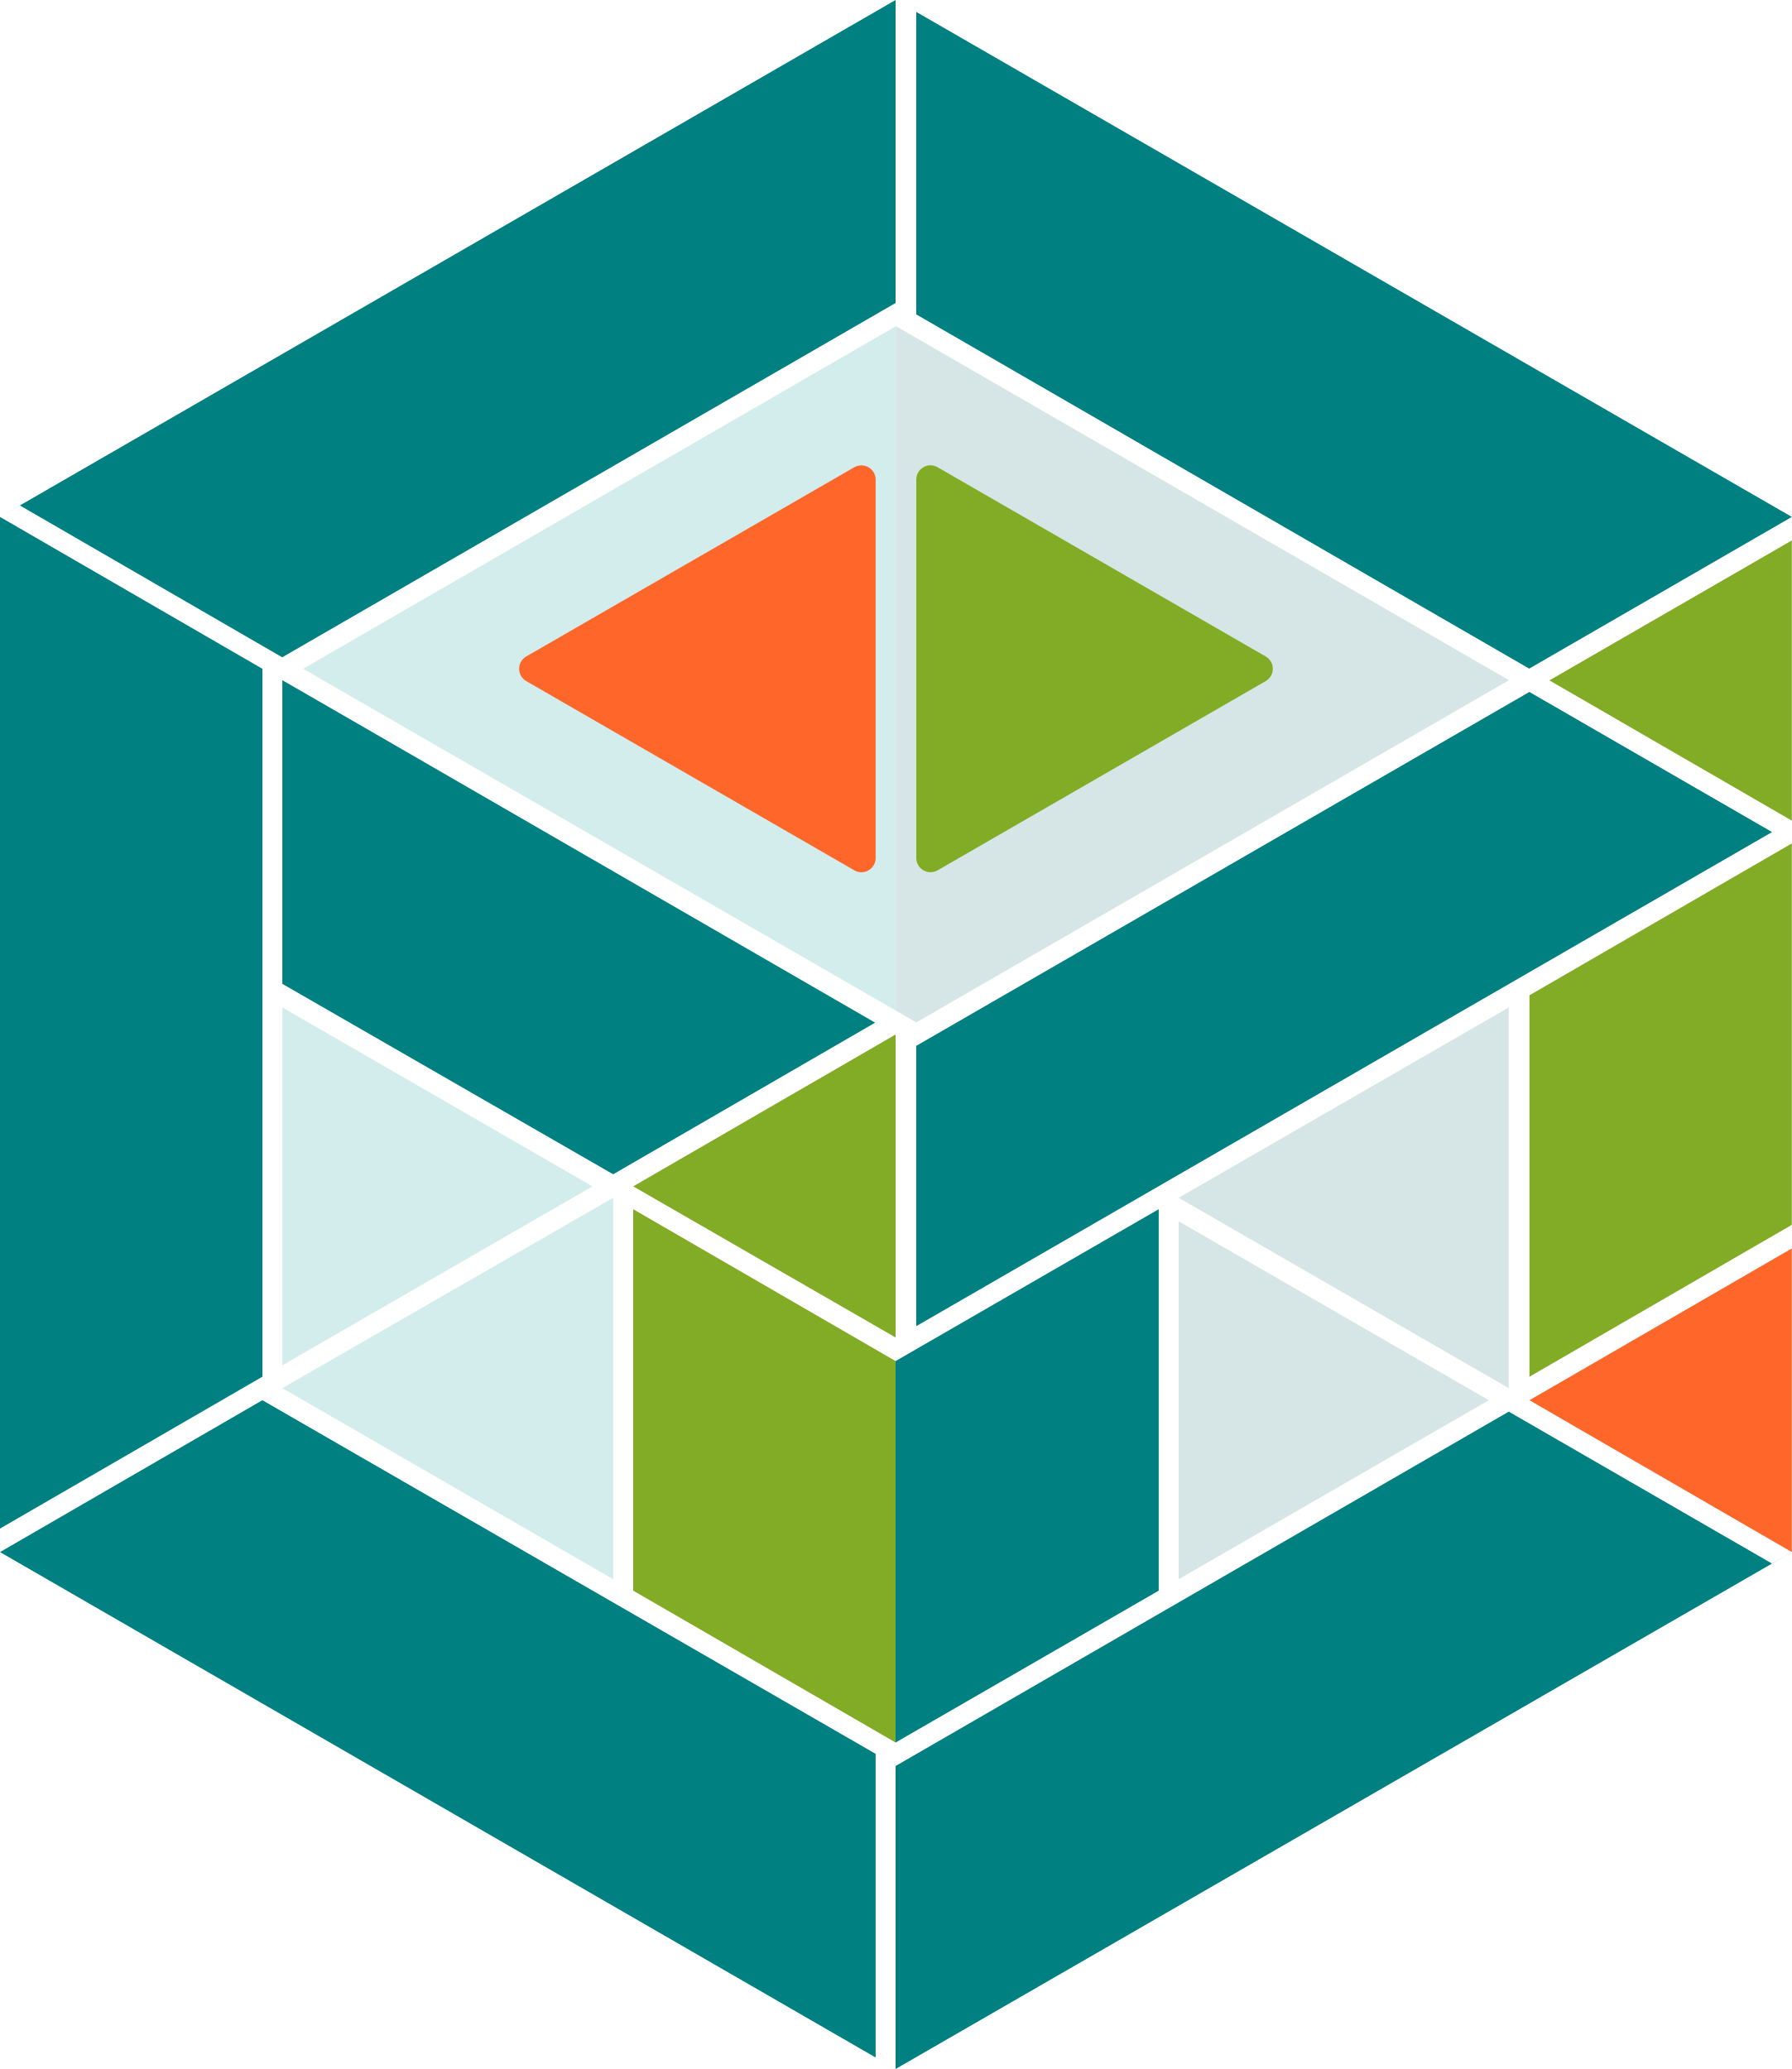
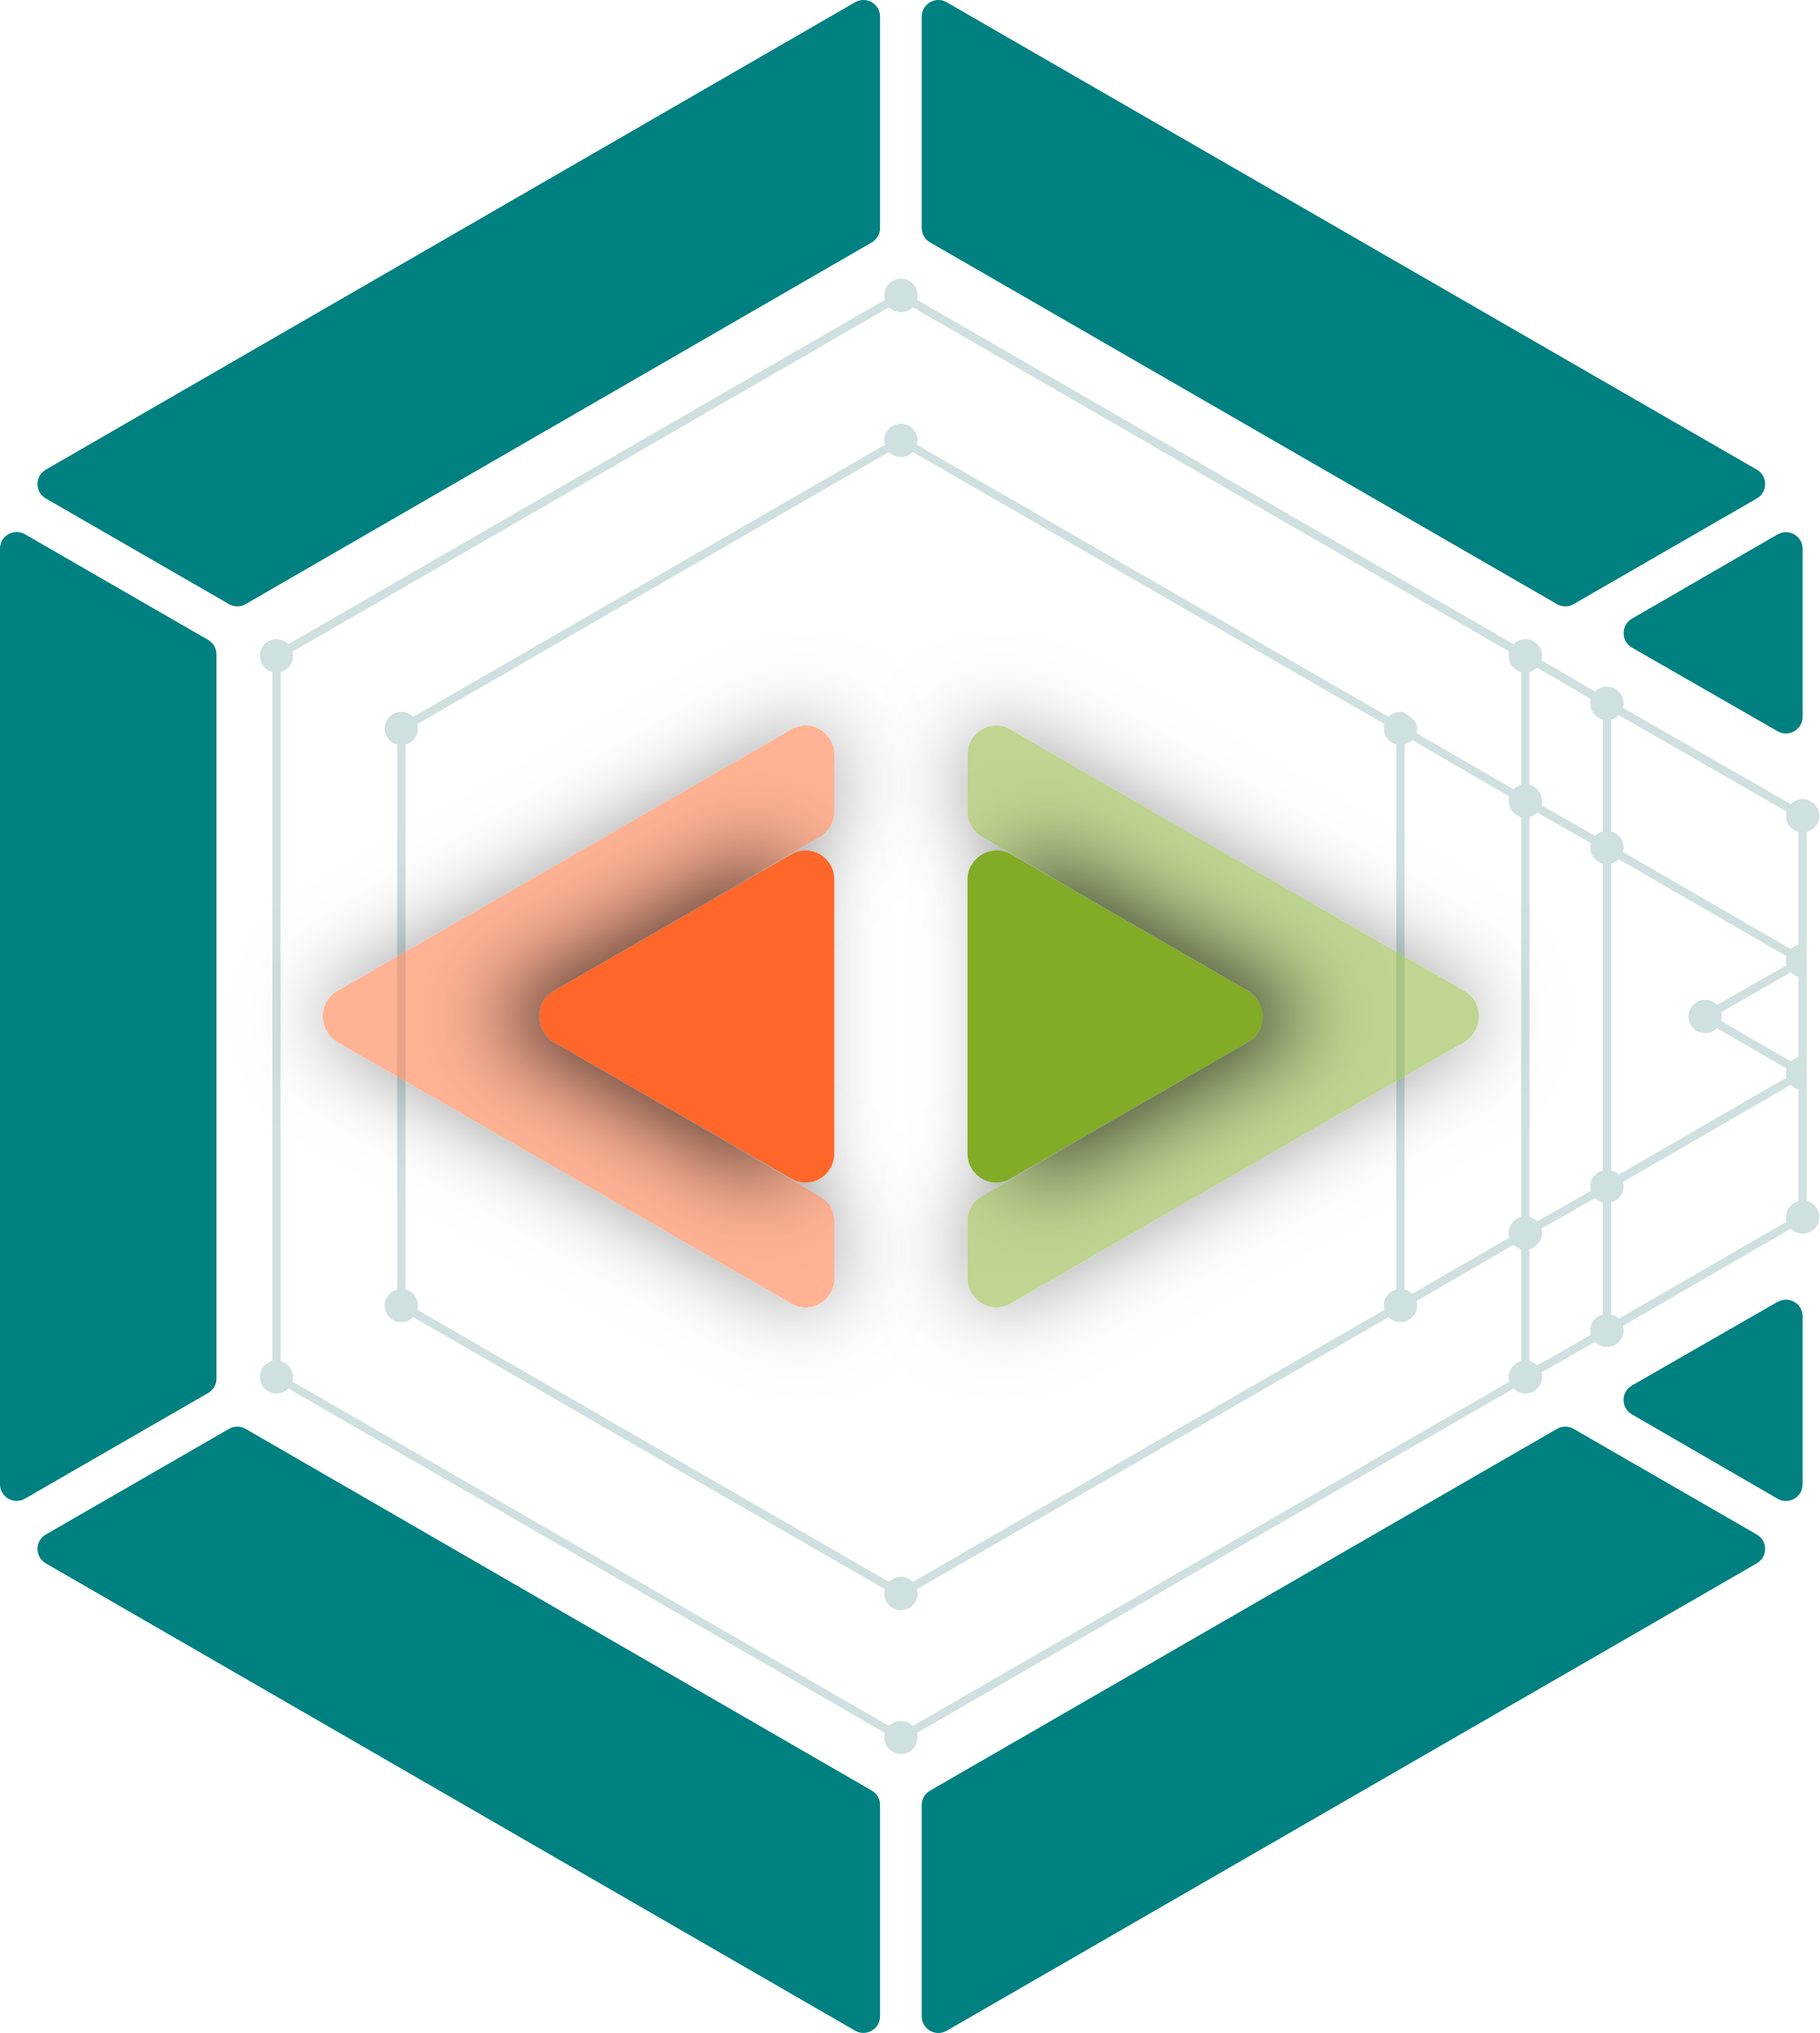
- <svg xmlns="http://www.w3.org/2000/svg" id="Layer_2" data-name="Layer 2" viewBox="0 0 216.48 250">
+ <svg xmlns="http://www.w3.org/2000/svg" id="Layer_2" data-name="Layer 2" viewBox="0 0 218.5 244.18">
  <defs>
    <style>
      .cls-1 {
+         filter: url(#drop-shadow-4);
+       }
+ 
+       .cls-1, .cls-2, .cls-3, .cls-4, .cls-5, .cls-6 {
+         stroke-width: 0px;
+       }
+ 
+       .cls-1, .cls-6 {
+         fill: #82ac26;
+       }
+ 
+       .cls-2 {
+         fill: #aecccb;
+         opacity: .6;
+       }
+ 
+       .cls-3 {
+         fill: teal;
+       }
+ 
+       .cls-4 {
+         filter: url(#outer-glow-1);
+       }
+ 
+       .cls-4, .cls-5 {
+         fill: #ff662a;
+       }
+ 
+       .cls-4, .cls-6 {
        opacity: .5;
      }

-       .cls-2 {
-         fill: #a5dbd9;
-       }
- 
-       .cls-2, .cls-3, .cls-4, .cls-5, .cls-6 {
-         stroke-width: 0px;
-       }
- 
-       .cls-3 {
-         fill: #82ac26;
-       }
- 
-       .cls-4 {
-         fill: #ff662a;
-       }
- 
      .cls-5 {
-         fill: teal;
+         filter: url(#drop-shadow-2);
      }

      .cls-6 {
-         fill: #aecccb;
+         filter: url(#outer-glow-3);
      }
    </style>
+     <filter id="outer-glow-1" filterUnits="userSpaceOnUse">
+       <feOffset dx="0" dy="0" />
+       <feGaussianBlur result="blur" stdDeviation="5" />
+       <feFlood flood-color="#000" flood-opacity=".75" />
+       <feComposite in2="blur" operator="in" />
+       <feComposite in="SourceGraphic" />
+     </filter>
+     <filter id="drop-shadow-2" filterUnits="userSpaceOnUse">
+       <feOffset dx="-5" dy="0" />
+       <feGaussianBlur result="blur-2" stdDeviation="5" />
+       <feFlood flood-color="#000" flood-opacity=".6" />
+       <feComposite in2="blur-2" operator="in" />
+       <feComposite in="SourceGraphic" />
+     </filter>
+     <filter id="outer-glow-3" filterUnits="userSpaceOnUse">
+       <feOffset dx="0" dy="0" />
+       <feGaussianBlur result="blur-3" stdDeviation="5" />
+       <feFlood flood-color="#000" flood-opacity=".75" />
+       <feComposite in2="blur-3" operator="in" />
+       <feComposite in="SourceGraphic" />
+     </filter>
+     <filter id="drop-shadow-4" filterUnits="userSpaceOnUse">
+       <feOffset dx="5" dy="0" />
+       <feGaussianBlur result="blur-4" stdDeviation="5" />
+       <feFlood flood-color="#000" flood-opacity=".6" />
+       <feComposite in2="blur-4" operator="in" />
+       <feComposite in="SourceGraphic" />
+     </filter>
  </defs>
  <g id="Layer_2-2" data-name="Layer 2">
-     <g id="Layer_1-2" data-name="Layer 1-2">
+     <g>
+       <path class="cls-2" d="M217,144.27v-44.35c1.01-.26,1.72-1.29,1.44-2.43-.17-.69-.74-1.26-1.43-1.44-.76-.2-1.46.06-1.94.54l-20.15-11.58c.06-.2.09-.41.08-.65-.06-.93-.79-1.74-1.71-1.87-.67-.09-1.28.15-1.7.58l-6.46-3.76c.11-.38.12-.8-.07-1.27-.27-.66-.88-1.16-1.59-1.25-.67-.08-1.27.16-1.69.58l-71.65-41.36c.05-.17.08-.35.08-.54,0-1.1-.9-2-2-2s-2,.9-2,2c0,.19.03.37.08.54l-71.66,41.36c-.46-.47-1.13-.71-1.88-.55-.7.15-1.28.71-1.47,1.4-.31,1.16.4,2.22,1.43,2.48v82.75c-.86.22-1.5.99-1.5,1.92,0,1.11.9,2,2,2,.56,0,1.06-.23,1.42-.6l71.66,41.37c-.05.17-.08.35-.08.53,0,1.11.9,2,2,2s2-.89,2-2c0-.18-.03-.36-.08-.53l71.65-41.37c.37.37.87.6,1.43.6,1.1,0,2-.89,2-2,0-.18-.03-.35-.08-.52l6.45-3.68c.36.37.87.6,1.43.6,1.1,0,2-.89,2-2,0-.18-.03-.36-.08-.53l20.16-11.66c.36.36.86.59,1.42.59,1.1,0,2-.89,2-2,0-.92-.64-1.7-1.5-1.92ZM182.7,146.17c-.86.22-1.5,1-1.5,1.92,0,.19.03.37.08.54l-11.66,6.76c-.25-.25-.57-.43-.92-.52v-65.45c.35-.09.67-.27.92-.52l11.66,6.76c-.05.17-.08.35-.08.53,0,.93.64,1.71,1.5,1.93v48.05ZM182.7,94.27c-.36.09-.67.27-.92.52l-11.67-6.73c.19-.67.23-1.47-1.38-2.41-.16-.09-.35-.16-.53-.16-.56,0-1.06.24-1.43.61l-56.65-32.68c.05-.17.08-.34.08-.53,0-1.1-.9-2-2-2s-2,.9-2,2c0,.19.03.36.08.53l-56.65,32.68c-.48-.48-1.18-.74-1.94-.54-.69.18-1.26.74-1.43,1.44-.28,1.14.43,2.17,1.44,2.43v65.45c-.86.22-1.5.99-1.5,1.92,0,1.11.9,2,2,2,.56,0,1.06-.23,1.43-.6l56.65,32.68c-.05.17-.08.34-.08.52,0,1.11.9,2,2,2s2-.89,2-2c0-.18-.03-.36-.08-.53l56.65-32.67c.37.37.87.6,1.43.6,1.1,0,2-.89,2-2,0-.18-.03-.36-.08-.53l11.66-6.76c.25.25.57.43.92.52v13.45c-.86.22-1.5.99-1.5,1.92,0,.19.03.37.08.54l-71.66,41.36c-.36-.36-.86-.6-1.42-.6s-1.06.24-1.43.6l-71.65-41.36c.05-.17.08-.35.08-.54,0-.93-.64-1.7-1.5-1.92v-82.75c.86-.22,1.5-1,1.5-1.93,0-.18-.03-.36-.08-.53l71.65-41.37c.37.37.87.6,1.43.6s1.06-.23,1.42-.6l71.66,41.37c-.05.17-.08.35-.08.53,0,.93.64,1.71,1.5,1.93v13.55ZM166.28,157.32l-56.65,32.68c-.37-.37-.87-.61-1.43-.61s-1.06.24-1.43.61l-56.65-32.68c.05-.17.08-.34.08-.53,0-.93-.64-1.7-1.5-1.92v-65.45c.86-.22,1.5-1,1.5-1.93,0-.18-.03-.36-.08-.53l56.65-32.67c.37.37.87.6,1.43.6s1.06-.23,1.43-.6l56.65,32.67c-.05.17-.08.35-.08.53,0,.93.64,1.71,1.5,1.93v65.45c-.86.22-1.5.99-1.5,1.92,0,.19.03.36.08.53ZM192.5,157.87c-.86.22-1.5.99-1.5,1.92,0,.19.03.36.08.53l-6.45,3.68c-.25-.26-.57-.44-.93-.53v-13.45c.86-.22,1.5-1,1.5-1.93,0-.18-.03-.35-.08-.52l2.98-1.7,3.47-1.98c.25.26.57.44.93.53v13.45ZM192.5,140.57c-.86.22-1.5,1-1.5,1.92,0,.19.03.36.08.53l-2.98,1.7-3.47,1.98c-.25-.26-.57-.44-.93-.53v-48.05c.36-.09.68-.27.93-.53l3.47,1.98,2.98,1.7c-.05.17-.08.34-.08.52,0,.93.64,1.71,1.5,1.93v36.85ZM192.5,99.87c-.36.09-.68.27-.93.53l-3.47-1.98-2.98-1.7c.05-.17.08-.34.08-.53,0-.92-.64-1.7-1.5-1.92v-13.55c.35-.09.67-.27.92-.52l6.46,3.76c-.05.17-.08.35-.08.53,0,.93.64,1.71,1.5,1.93v13.45ZM193.5,103.72c.35-.09.67-.27.92-.52l20.16,11.66c-.02.08-.04.15-.05.23-.02.1-.03.2-.03.3,0,.19.03.36.08.53l-8.35,4.78c-.36-.37-.87-.61-1.43-.61-1.31,0-2.33,1.27-1.9,2.63.22.7.86,1.24,1.58,1.34.69.1,1.31-.13,1.74-.57l8.36,4.86c-.02.08-.04.15-.05.23-.02.1-.03.2-.03.3,0,.19.03.37.08.54l-20.16,11.66c-.25-.25-.57-.43-.92-.52v-36.85ZM216,144.27c-.86.22-1.5,1-1.5,1.92,0,.19.03.37.08.54l-20.16,11.66c-.25-.25-.56-.43-.92-.52v-13.45c.86-.22,1.5-1,1.5-1.93,0-.18-.03-.36-.08-.53l20.16-11.66s.04.04.07.06c.09.09.19.16.3.23.08.04.16.09.24.12.1.05.2.08.31.11v13.45ZM216,126.97c-.11.03-.21.06-.31.11-.08.03-.16.08-.24.12-.11.07-.21.14-.3.23-.03.02-.05.04-.07.06l-8.36-4.86c.05-.17.08-.35.08-.54,0-.18-.03-.35-.08-.52l8.35-4.78s.05.05.08.07c.07.07.16.13.24.19.01,0,.02.01.02.01.09.06.18.11.28.15.1.05.2.08.31.11v9.65ZM216,113.47c-.11.03-.21.06-.31.11-.08.03-.16.08-.24.12-.11.07-.21.14-.3.23-.03.02-.05.04-.07.06l-20.16-11.66c.05-.17.08-.35.08-.54,0-.93-.64-1.7-1.5-1.92v-13.45c.36-.09.68-.27.93-.53l20.15,11.58c-.05.17-.08.34-.08.52,0,.93.64,1.71,1.5,1.93v13.55Z" />
      <g>
-         <g class="cls-1">
-           <polygon class="cls-2" points="36.62 80.81 108.23 122.11 108.23 39.42 36.62 80.81" />
-           <polygon class="cls-2" points="34.11 164.97 71.58 143.35 34.11 121.73 34.11 164.97" />
-           <polygon class="cls-2" points="74.08 190.82 74.08 144.73 34.11 167.73 74.08 190.82" />
-         </g>
-         <g class="cls-1">
-           <polygon class="cls-6" points="108.23 122.11 110.7 123.54 182.31 82.19 108.24 39.41 108.23 39.42 108.23 122.11" />
-           <polygon class="cls-6" points="142.4 190.82 179.87 169.19 142.4 147.57 142.4 190.82" />
-           <polygon class="cls-6" points="182.28 121.73 142.4 144.73 182.28 167.73 182.28 121.73" />
+         <g>
+           <g>
+             <path class="cls-4" d="M100.2,153.54v-6.9c0-1.3-.7-2.4-1.8-3l-32-18.5c-2.3-1.3-2.3-4.7,0-6.1l32-18.5c1.1-.6,1.8-1.8,1.8-3v-6.9c0-2.7-2.9-4.4-5.2-3l-54.5,31.4c-2.3,1.3-2.3,4.7,0,6.1l54.5,31.4c2.3,1.4,5.2-.3,5.2-3Z" />
+             <path class="cls-5" d="M100.2,138.54v-32.9c0-2.7-2.9-4.4-5.2-3l-28.5,16.4c-2.3,1.3-2.3,4.7,0,6.1l28.5,16.4c2.3,1.4,5.2-.3,5.2-3Z" />
+           </g>
+           <g>
+             <path class="cls-6" d="M116.2,153.54v-6.9c0-1.3.7-2.4,1.8-3l32-18.5c2.3-1.3,2.3-4.7,0-6.1l-32-18.5c-1.1-.6-1.8-1.8-1.8-3v-6.9c0-2.7,2.9-4.4,5.2-3l54.5,31.4c2.3,1.3,2.3,4.7,0,6.1l-54.5,31.4c-2.2,1.4-5.2-.3-5.2-3Z" />
+             <path class="cls-1" d="M116.2,105.64v32.9c0,2.7,2.9,4.4,5.2,3l28.5-16.4c2.3-1.3,2.3-4.7,0-6.1l-28.4-16.4c-2.3-1.4-5.3.3-5.3,3Z" />
+           </g>
        </g>
        <g>
-           <polygon class="cls-3" points="108.2 125 76.5 143.35 108.2 161.61 108.2 125" />
-           <polygon class="cls-3" points="76.5 146.11 76.5 192.2 108.2 210.55 108.2 164.46 76.5 146.11" />
-           <polygon class="cls-3" points="184.78 166.35 216.48 148 216.48 101.91 184.78 120.26 184.78 166.35" />
-           <polygon class="cls-3" points="216.48 99.16 216.48 65.3 187.19 82.21 216.48 99.16" />
+           <g>
+             <path class="cls-3" d="M110.7,216.8v25.38c0,1.54,1.67,2.5,3,1.73l97.3-56.14c1.33-.77,1.33-2.7,0-3.46l-22-12.69c-.62-.36-1.38-.36-2,0l-75.3,43.45c-.62.36-1,1.02-1,1.73Z" />
+             <path class="cls-3" d="M27.5,171.62l-22,12.69c-1.33.77-1.33,2.69,0,3.46l97.2,56.13c1.33.77,3-.19,3-1.73v-25.38c0-.71-.38-1.37-1-1.73l-75.2-43.44c-.62-.36-1.38-.36-2,0Z" />
+             <path class="cls-3" d="M105.7,27.39V2c0-1.54-1.67-2.5-3-1.73L5.5,56.41c-1.33.77-1.33,2.69,0,3.46l22,12.69c.62.36,1.38.36,2,0L104.7,29.12c.62-.36,1-1.02,1-1.73Z" />
+             <path class="cls-3" d="M189,72.56l22-12.69c1.33-.77,1.33-2.7,0-3.46L113.7.27c-1.33-.77-3,.19-3,1.73v25.38c0,.71.38,1.38,1,1.73l75.3,43.45c.62.36,1.38.36,2,0Z" />
+             <path class="cls-3" d="M25,76.86l-22-12.69c-1.33-.77-3,.19-3,1.73v112.37c0,1.54,1.67,2.5,3,1.73l22-12.69c.62-.36,1-1.02,1-1.73v-86.99c0-.71-.38-1.38-1-1.73Z" />
+           </g>
+           <path class="cls-3" d="M213.5,64.18l-17.5,10.13c-1.33.77-1.33,2.7,0,3.47l17.5,10.05c1.33.77,3-.2,3-1.73v-20.18c0-1.54-1.67-2.5-3-1.73Z" />
+           <path class="cls-3" d="M213.5,156.36l-17.5,10.05c-1.34.77-1.34,2.69,0,3.47l17.5,10.13c1.33.77,3-.19,3-1.73v-20.18c0-1.54-1.66-2.5-3-1.73Z" />
        </g>
-         <g>
-           <polygon class="cls-5" points="105.73 123.57 42.69 87.14 34.11 82.19 34.11 118.88 74.08 141.89 105.73 123.57" />
-           <polygon class="cls-5" points="31.7 80.81 0 62.46 0 62.46 0 62.46 0 187.54 0 187.54 0 184.7 31.7 166.35 31.7 80.81" />
-           <polygon class="cls-5" points="0 187.54 105.79 248.61 105.79 211.92 31.7 169.19 0 187.54" />
-           <polygon class="cls-5" points="2.41 61.08 34.11 79.43 34.17 79.39 34.15 79.39 108.2 36.61 108.2 36.61 108.2 0 108.23 .02 108.2 0 0 62.46 0 62.46 2.41 61.08" />
-           <polygon class="cls-5" points="216.48 62.46 110.7 1.44 110.7 37.99 184.75 80.79 216.48 62.46" />
-           <polygon class="cls-5" points="182.28 170.57 108.2 213.39 108.2 250 216.23 187.69 214.07 188.92 182.28 170.57" />
-           <polygon class="cls-4" points="216.48 187.54 216.48 187.54 216.48 150.85 184.78 169.19 216.48 187.54" />
-           <polygon class="cls-5" points="139.99 192.2 139.99 146.11 108.2 164.46 108.2 164.46 108.2 210.55 108.2 210.55 139.99 192.2" />
-           <polygon class="cls-5" points="184.77 83.61 110.7 126.37 110.7 160.24 214.09 100.54 184.77 83.61" />
-         </g>
-         <path class="cls-3" d="M152.91,82.3l-39.63,22.86c-1.15.66-2.58-.17-2.58-1.49v-45.72c0-1.33,1.44-2.16,2.58-1.49l39.63,22.86c1.15.66,1.15,2.32,0,2.98Z" />
-         <path class="cls-4" d="M105.79,57.95v45.72c0,1.33-1.44,2.16-2.58,1.49l-39.63-22.86c-1.15-.66-1.15-2.32,0-2.98l39.63-22.86c1.15-.66,2.58.17,2.58,1.49Z" />
      </g>
    </g>
  </g>
</svg>
